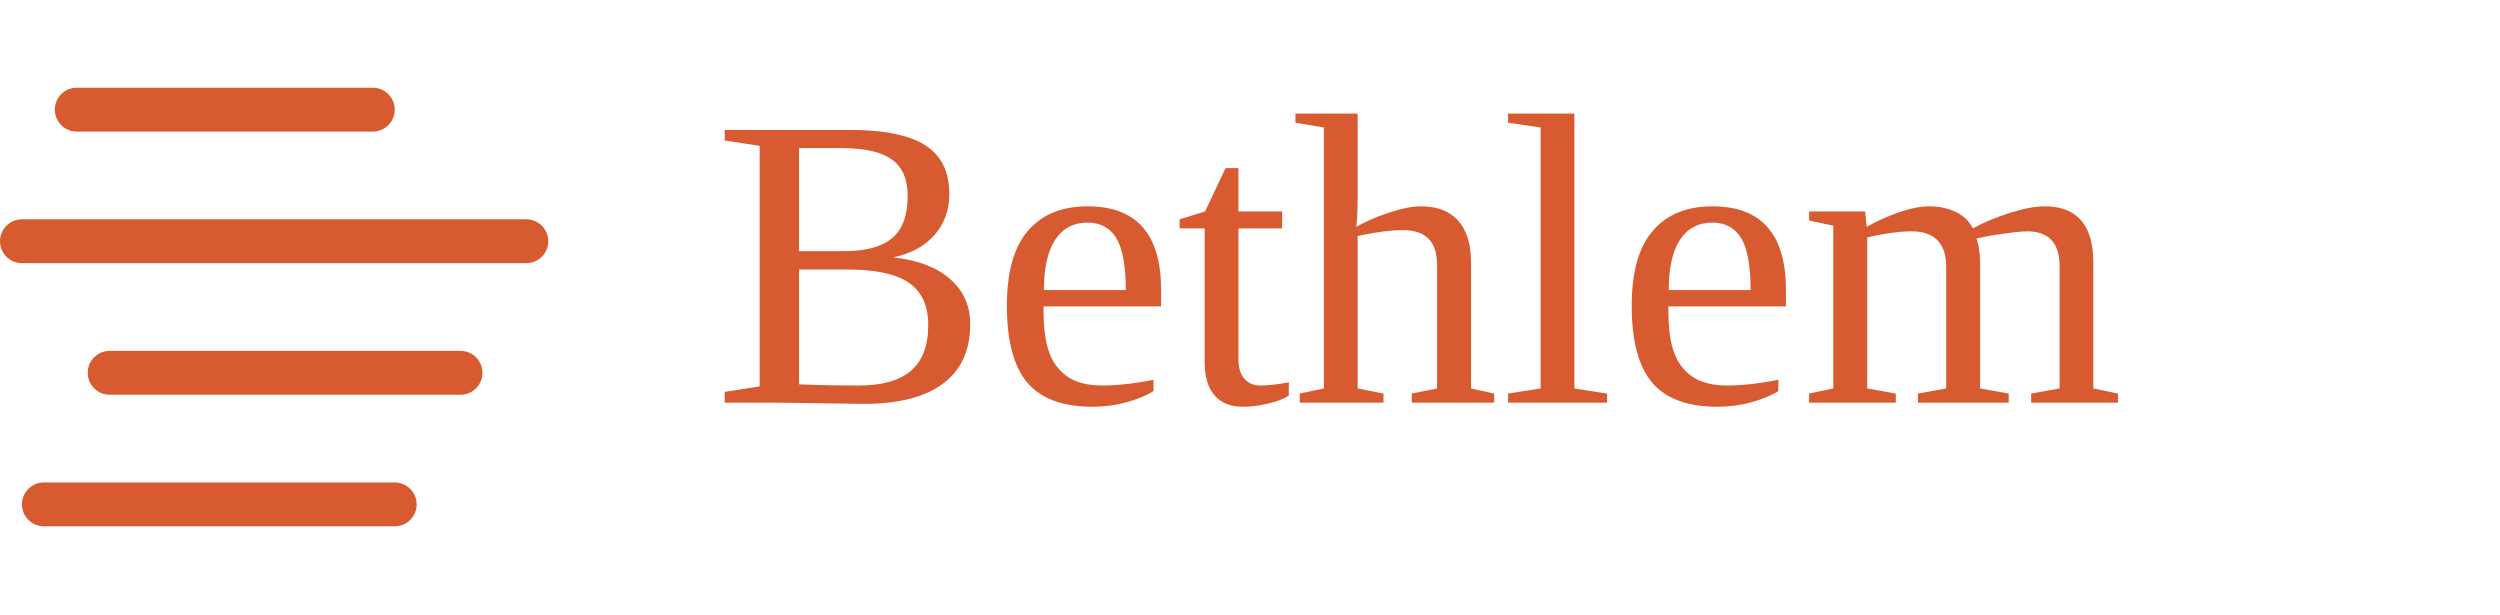
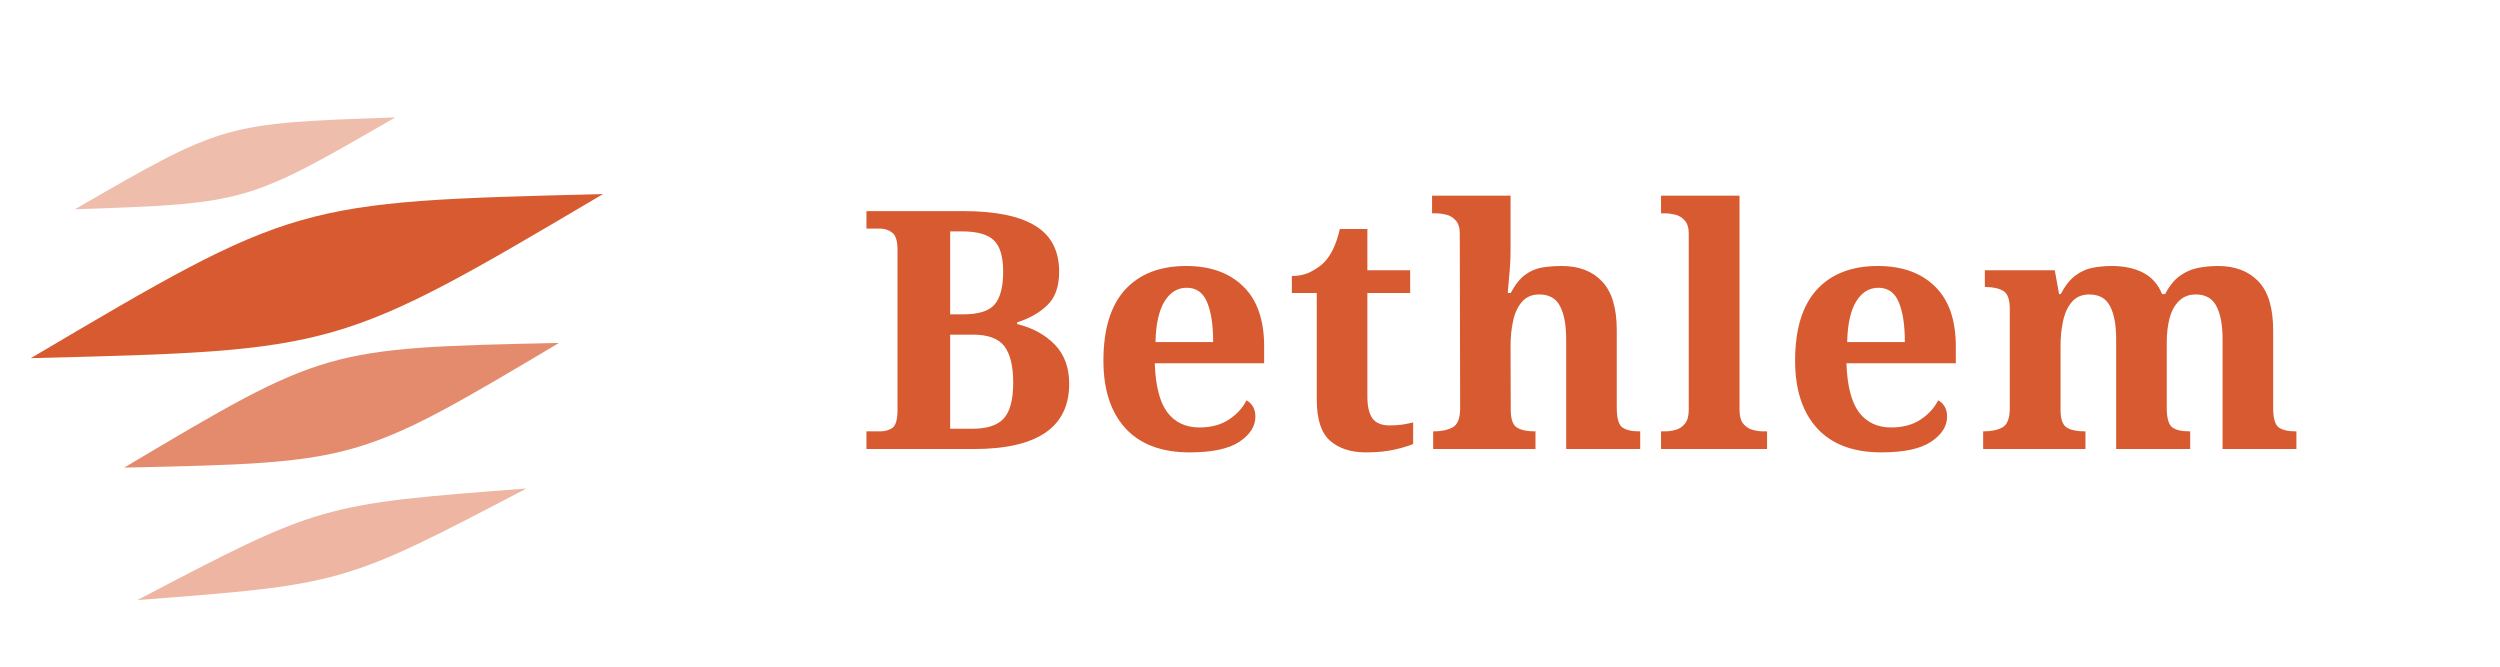
- <svg xmlns="http://www.w3.org/2000/svg" viewBox="0 0 228 56">
-   <defs>
-     
-   </defs>
-   <line x1="7" y1="10" x2="34" y2="10" stroke="#D85A30" stroke-width="4" stroke-linecap="round" />
-   <line x1="2" y1="22" x2="48" y2="22" stroke="#D85A30" stroke-width="4" stroke-linecap="round" />
-   <line x1="10" y1="34" x2="42" y2="34" stroke="#D85A30" stroke-width="4" stroke-linecap="round" />
-   <line x1="4" y1="46" x2="36" y2="46" stroke="#D85A30" stroke-width="4" stroke-linecap="round" />
-   <text x="65" y="28" class="wm" font-size="38" fill="#D85A30" dominant-baseline="middle">Bethlem</text>
+ <svg xmlns="http://www.w3.org/2000/svg" viewBox="0 0 210 56">
+   <g transform="rotate(-16, 28, 28)">
+     <path d="M10,12 C24,8.5 24,8.5 38,12 C24,15.5 24,15.5 10,12Z" fill="#D85A30" opacity="0.40" />
+     <path d="M3,23 C28,16.5 28,16.5 53,23 C28,29.5 28,29.5 3,23Z" fill="#D85A30" opacity="1" />
+     <path d="M8,34 C27,29 27,29 46,34 C27,39 27,39 8,34Z" fill="#D85A30" opacity="0.70" />
+     <path d="M6,45 C23,41.5 23,41.5 40,45 C23,48.5 23,48.5 6,45Z" fill="#D85A30" opacity="0.45" />
+   </g>
+   <text x="72" y="28" font-family="Lora,Georgia,serif" font-size="28" font-weight="700" fill="#D85A30" dominant-baseline="middle" letter-spacing="0.02em">Bethlem</text>
</svg>
